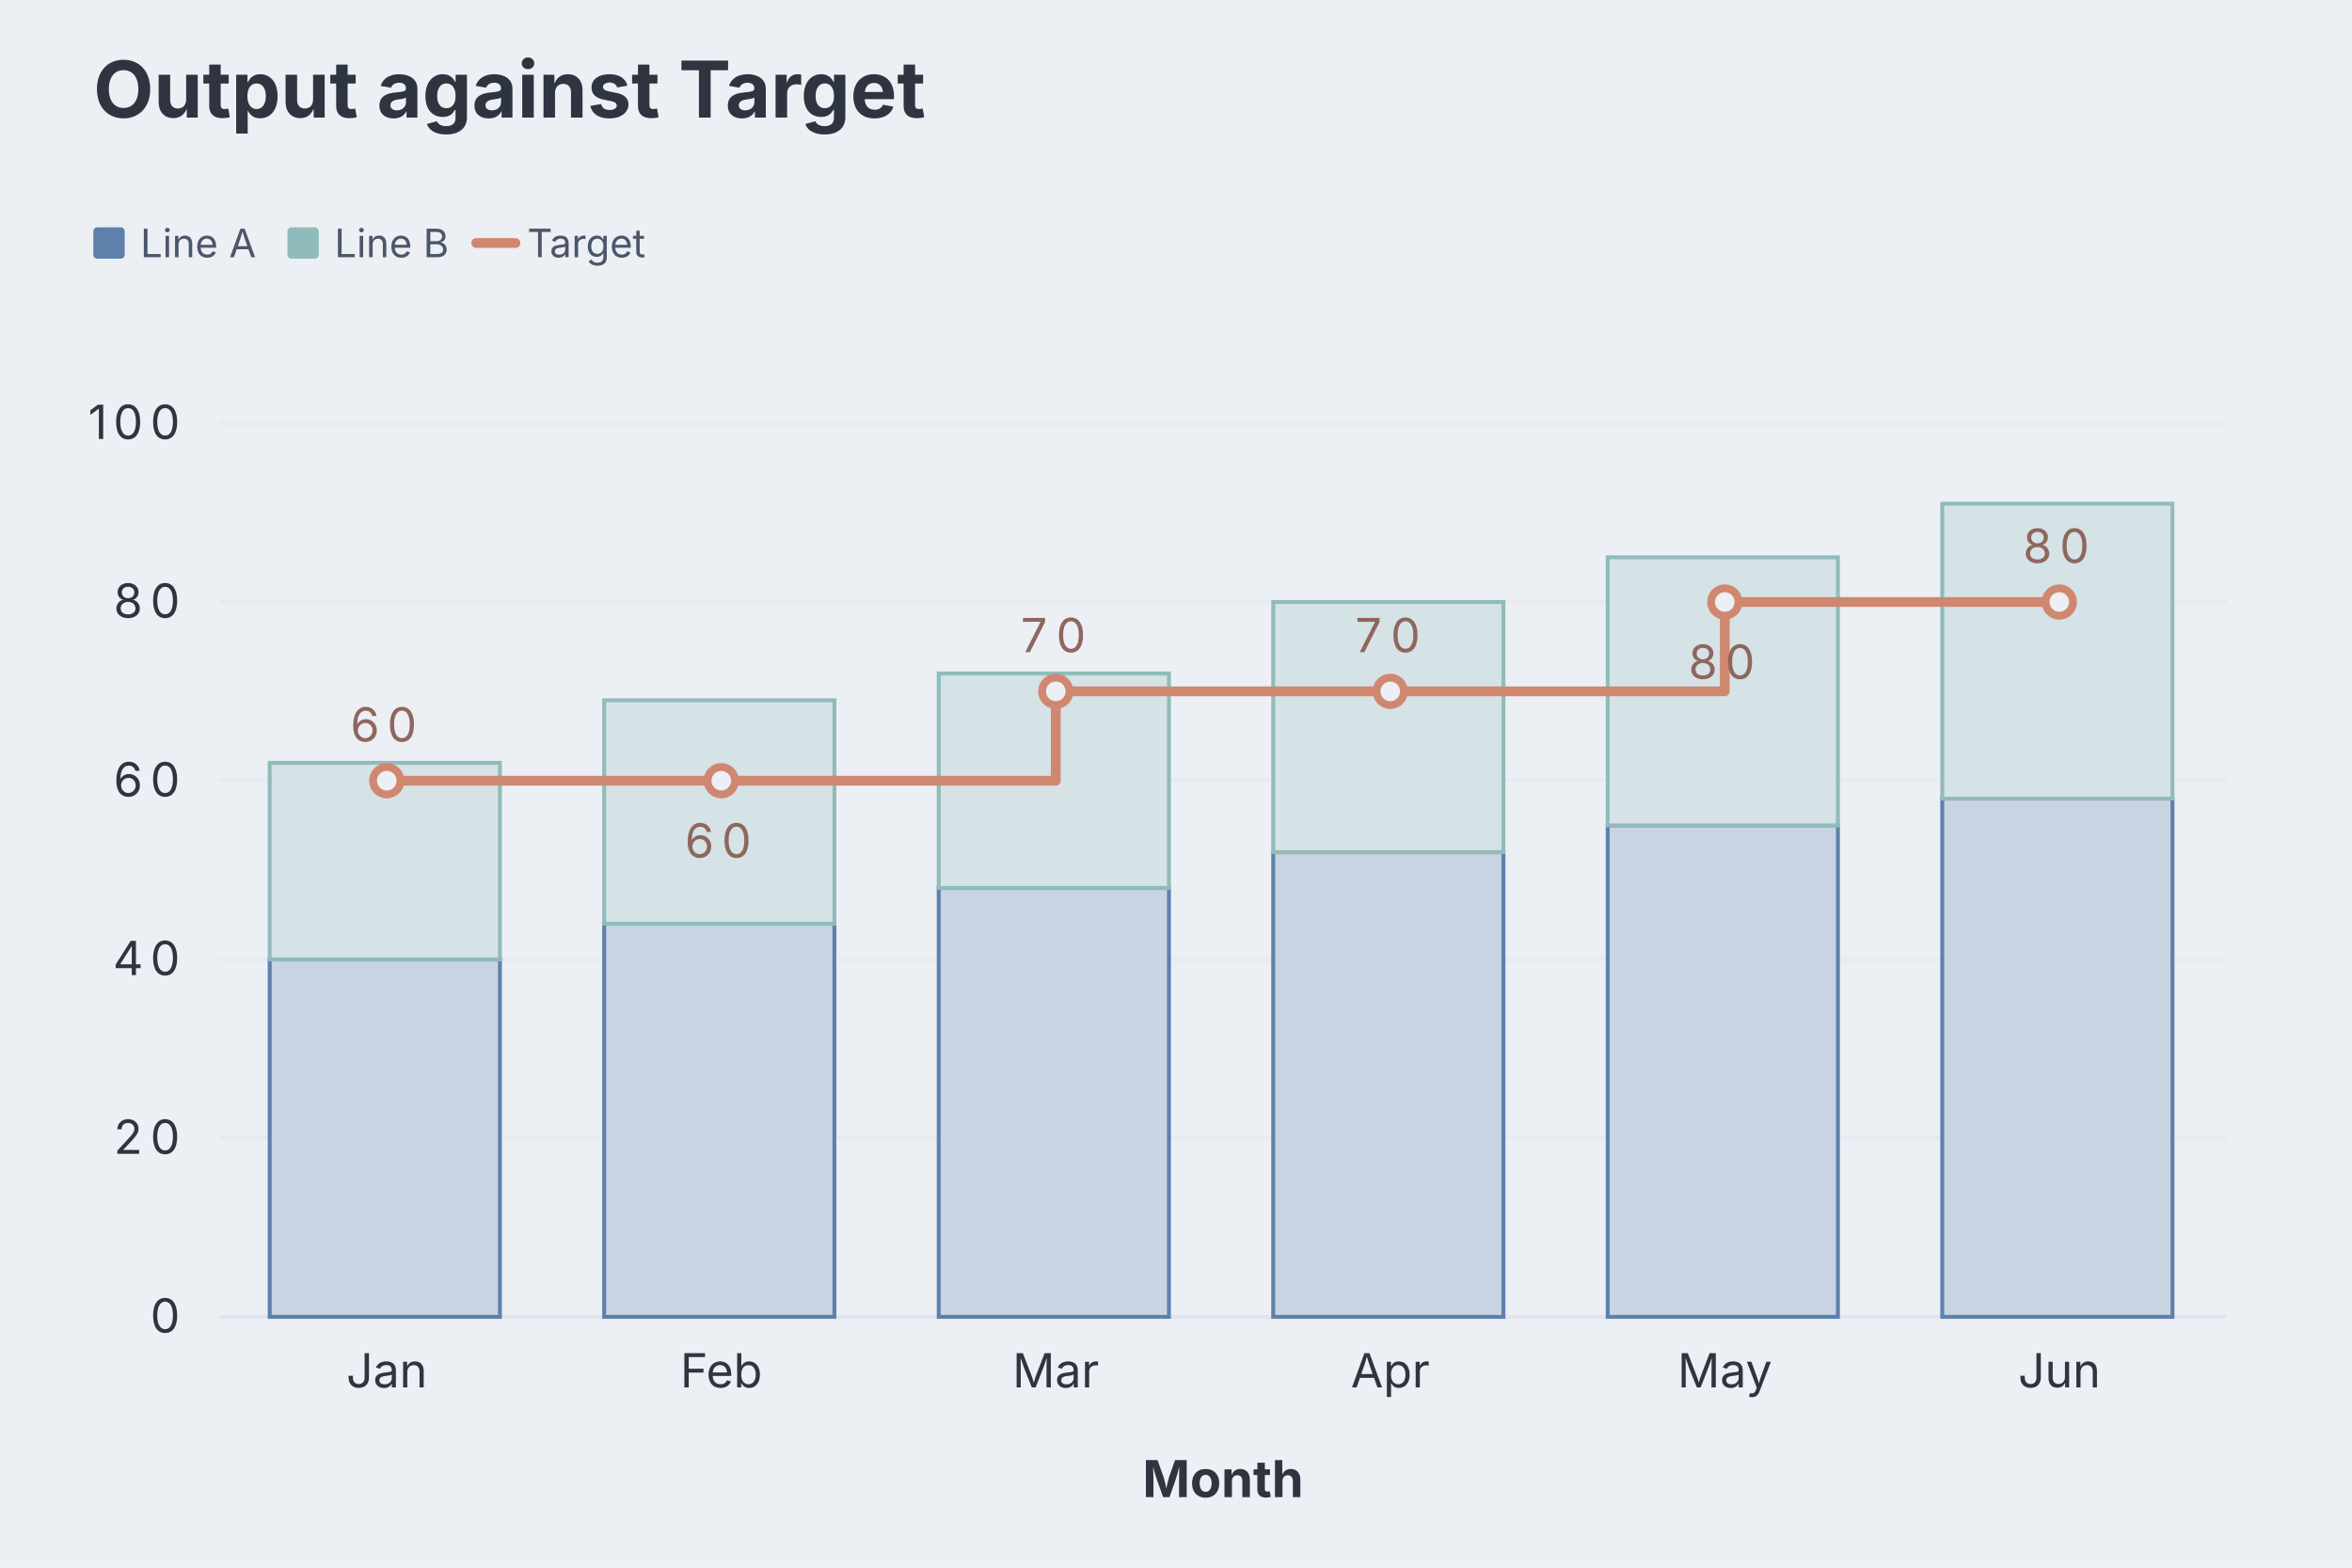
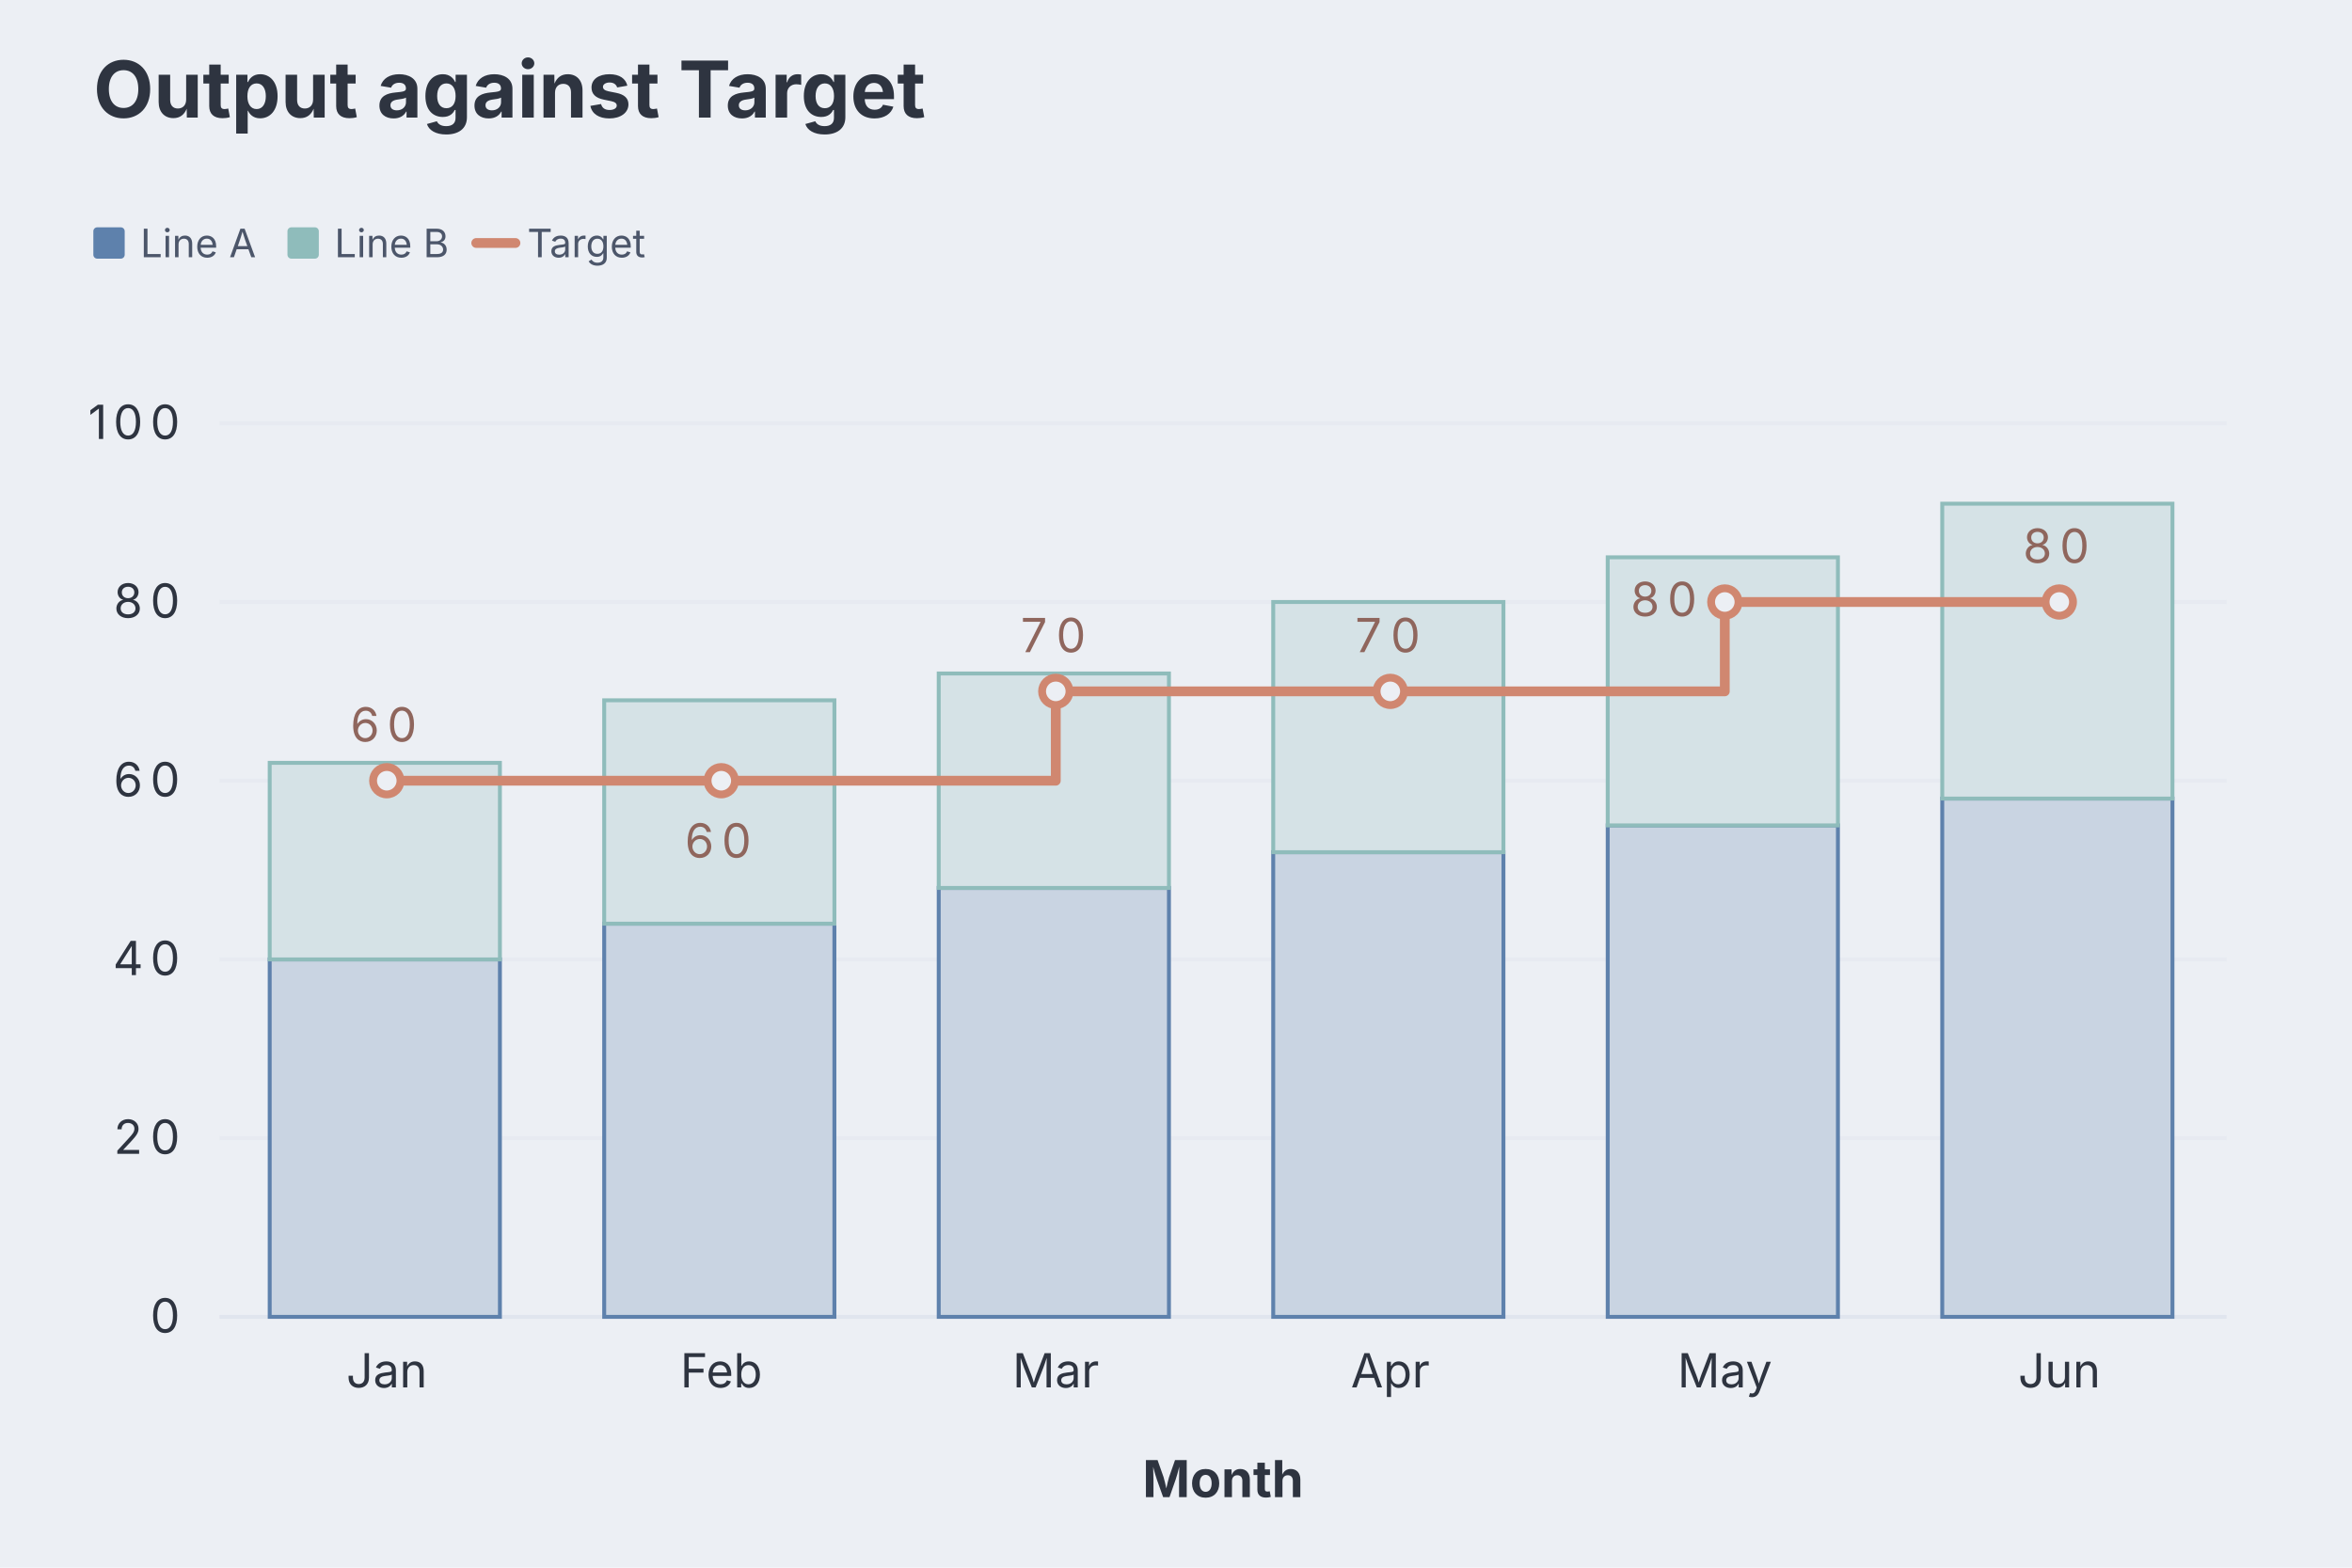
<svg xmlns="http://www.w3.org/2000/svg" aria-describedby="dgmo-desc-e075eb9a" role="img" aria-label="Output against Target — Bar diagram" width="600" height="400" viewBox="0 0 600 400" style="background: rgb(236, 239, 244); font-family: Inter, system-ui, Avenir, Helvetica, Arial, sans-serif;">
  <style>@media (hover:hover){svg:has(g.dgmo-series:hover) g.dgmo-series:not(:hover){opacity:0.4}svg:has([data-legend-entry="line a"]:hover) g.dgmo-series:not([data-series-name="Line A"]){opacity:0.4}svg:has(g.dgmo-series[data-series-name="Line A"]:hover):has([data-legend-entry="line a"]) [data-legend-entry]:not([data-legend-entry="line a"]){opacity:0.4}svg:has([data-legend-entry="line b"]:hover) g.dgmo-series:not([data-series-name="Line B"]){opacity:0.4}svg:has(g.dgmo-series[data-series-name="Line B"]:hover):has([data-legend-entry="line b"]) [data-legend-entry]:not([data-legend-entry="line b"]){opacity:0.4}svg:has([data-legend-entry="target"]:hover) g.dgmo-series:not([data-series-name="Target"]){opacity:0.4}svg:has(g.dgmo-series[data-series-name="Target"]:hover):has([data-legend-entry="target"]) [data-legend-entry]:not([data-legend-entry="target"]){opacity:0.4}}</style>
  <rect class="dgmo-canvas-bg" x="0" y="0" width="600" height="400" fill="#eceff4" />
  <text class="chart-title" x="23.812" y="30" text-anchor="start" fill="#2e3440" font-size="20" font-weight="bold" style="cursor: default;" data-line-number="1">Output against Target</text>
  <g transform="translate(0,48)">
    <g data-frame-legend="" data-dx="23.811700000000002" transform="translate(23.8117,0)">
      <g class="chart-legend" data-legend-active="series" data-legend-left="0" data-legend-right="149.75">
        <g transform="translate(0,0)" data-legend-group="series">
          <g data-legend-entry="line a" data-series-name="Line A">
            <rect x="0" y="0" width="49.52" height="28" fill="transparent" />
            <rect x="0" y="10" width="8" height="8" rx="1" fill="#5e81ac" />
            <text x="12" y="14" dominant-baseline="central" font-size="10" fill="#4c566a" font-family="Inter, system-ui, Avenir, Helvetica, Arial, sans-serif">Line A</text>
          </g>
          <g data-legend-entry="line b" data-series-name="Line B">
            <rect x="49.52" y="0" width="49.16" height="28" fill="transparent" />
            <rect x="49.52" y="10" width="8" height="8" rx="1" fill="#8fbcbb" />
            <text x="61.52" y="14" dominant-baseline="central" font-size="10" fill="#4c566a" font-family="Inter, system-ui, Avenir, Helvetica, Arial, sans-serif">Line B</text>
          </g>
          <g data-legend-entry="target" data-series-name="Target">
            <rect x="98.68" y="0" width="51.07" height="28" fill="transparent" />
            <line x1="97.68" x2="107.68" y1="14" y2="14" stroke="#d08770" stroke-width="2.5" stroke-linecap="round" />
            <text x="110.68" y="14" dominant-baseline="central" font-size="10" fill="#4c566a" font-family="Inter, system-ui, Avenir, Helvetica, Arial, sans-serif">Target</text>
          </g>
        </g>
      </g>
    </g>
  </g>
  <line x1="56" x2="568" y1="336" y2="336" stroke="#d8dee9" stroke-opacity="0.6" />
  <text class="dgmo-tick" x="42.124" y="340" text-anchor="middle" fill="#2e3440" font-size="12" font-family="Inter, system-ui, Avenir, Helvetica, Arial, sans-serif" pointer-events="none">
    <tspan x="42.12">0</tspan>
  </text>
  <line x1="56" x2="568" y1="290.4" y2="290.4" stroke="#d8dee9" stroke-opacity="0.25" />
  <text class="dgmo-tick" x="38.248" y="294.4" text-anchor="middle" fill="#2e3440" font-size="12" font-family="Inter, system-ui, Avenir, Helvetica, Arial, sans-serif" pointer-events="none">
    <tspan x="34.37">2</tspan>
    <tspan x="42.12">0</tspan>
  </text>
  <line x1="56" x2="568" y1="244.8" y2="244.8" stroke="#d8dee9" stroke-opacity="0.25" />
  <text class="dgmo-tick" x="38.248" y="248.8" text-anchor="middle" fill="#2e3440" font-size="12" font-family="Inter, system-ui, Avenir, Helvetica, Arial, sans-serif" pointer-events="none">
    <tspan x="34.37">4</tspan>
    <tspan x="42.12">0</tspan>
  </text>
  <line x1="56" x2="568" y1="199.2" y2="199.2" stroke="#d8dee9" stroke-opacity="0.25" />
  <text class="dgmo-tick" x="38.248" y="203.2" text-anchor="middle" fill="#2e3440" font-size="12" font-family="Inter, system-ui, Avenir, Helvetica, Arial, sans-serif" pointer-events="none">
    <tspan x="34.37">6</tspan>
    <tspan x="42.12">0</tspan>
  </text>
  <line x1="56" x2="568" y1="153.6" y2="153.6" stroke="#d8dee9" stroke-opacity="0.25" />
  <text class="dgmo-tick" x="38.248" y="157.6" text-anchor="middle" fill="#2e3440" font-size="12" font-family="Inter, system-ui, Avenir, Helvetica, Arial, sans-serif" pointer-events="none">
    <tspan x="34.37">8</tspan>
    <tspan x="42.12">0</tspan>
  </text>
  <line x1="56" x2="568" y1="108" y2="108" stroke="#d8dee9" stroke-opacity="0.25" />
  <text class="dgmo-tick" x="34.372" y="112" text-anchor="middle" fill="#2e3440" font-size="12" font-family="Inter, system-ui, Avenir, Helvetica, Arial, sans-serif" pointer-events="none">
    <tspan x="26.62">1</tspan>
    <tspan x="34.37">0</tspan>
    <tspan x="42.12">0</tspan>
  </text>
  <text class="dgmo-tick" fill="#2e3440" font-size="12" font-family="Inter, system-ui, Avenir, Helvetica, Arial, sans-serif" x="98.667" y="354" text-anchor="middle" pointer-events="none">Jan</text>
  <text class="dgmo-tick" fill="#2e3440" font-size="12" font-family="Inter, system-ui, Avenir, Helvetica, Arial, sans-serif" x="184" y="354" text-anchor="middle" pointer-events="none">Feb</text>
  <text class="dgmo-tick" fill="#2e3440" font-size="12" font-family="Inter, system-ui, Avenir, Helvetica, Arial, sans-serif" x="269.333" y="354" text-anchor="middle" pointer-events="none">Mar</text>
  <text class="dgmo-tick" fill="#2e3440" font-size="12" font-family="Inter, system-ui, Avenir, Helvetica, Arial, sans-serif" x="354.667" y="354" text-anchor="middle" pointer-events="none">Apr</text>
  <text class="dgmo-tick" fill="#2e3440" font-size="12" font-family="Inter, system-ui, Avenir, Helvetica, Arial, sans-serif" x="440" y="354" text-anchor="middle" pointer-events="none">May</text>
  <text class="dgmo-tick" fill="#2e3440" font-size="12" font-family="Inter, system-ui, Avenir, Helvetica, Arial, sans-serif" x="525.333" y="354" text-anchor="middle" pointer-events="none">Jun</text>
  <rect class="dgmo-plot-rect" x="56" y="108" width="512" height="228" fill="transparent" />
  <g class="dgmo-series" data-series-index="0" data-series-name="Line A" data-axis="left" data-color="#5e81ac" data-line-number="5" data-mark="bar">
    <rect class="dgmo-series-bar" data-x-index="0" data-line-number="9" x="68.8" y="244.8" width="58.73" height="91.2" fill="#c9d4e2" stroke="#5e81ac" stroke-width="1" />
    <circle class="dgmo-pt" data-series-index="0" data-series-name="Line A" data-color="#5e81ac" data-x-index="0" data-x-label="Jan" data-value="40" data-line-number="9" cx="98.67" cy="244.8" r="0" fill="#5e81ac" />
    <rect class="dgmo-series-bar" data-x-index="1" data-line-number="10" x="154.13" y="235.68" width="58.73" height="100.32" fill="#c9d4e2" stroke="#5e81ac" stroke-width="1" />
    <circle class="dgmo-pt" data-series-index="0" data-series-name="Line A" data-color="#5e81ac" data-x-index="1" data-x-label="Feb" data-value="44" data-line-number="10" cx="184" cy="235.68" r="0" fill="#5e81ac" />
    <rect class="dgmo-series-bar" data-x-index="2" data-line-number="11" x="239.47" y="226.56" width="58.73" height="109.44" fill="#c9d4e2" stroke="#5e81ac" stroke-width="1" />
    <circle class="dgmo-pt" data-series-index="0" data-series-name="Line A" data-color="#5e81ac" data-x-index="2" data-x-label="Mar" data-value="48" data-line-number="11" cx="269.33" cy="226.56" r="0" fill="#5e81ac" />
    <rect class="dgmo-series-bar" data-x-index="3" data-line-number="12" x="324.8" y="217.44" width="58.73" height="118.56" fill="#c9d4e2" stroke="#5e81ac" stroke-width="1" />
    <circle class="dgmo-pt" data-series-index="0" data-series-name="Line A" data-color="#5e81ac" data-x-index="3" data-x-label="Apr" data-value="52" data-line-number="12" cx="354.67" cy="217.44" r="0" fill="#5e81ac" />
    <rect class="dgmo-series-bar" data-x-index="4" data-line-number="13" x="410.13" y="210.6" width="58.73" height="125.4" fill="#c9d4e2" stroke="#5e81ac" stroke-width="1" />
    <circle class="dgmo-pt" data-series-index="0" data-series-name="Line A" data-color="#5e81ac" data-x-index="4" data-x-label="May" data-value="55" data-line-number="13" cx="440" cy="210.6" r="0" fill="#5e81ac" />
    <rect class="dgmo-series-bar" data-x-index="5" data-line-number="14" x="495.47" y="203.76" width="58.73" height="132.24" fill="#c9d4e2" stroke="#5e81ac" stroke-width="1" />
    <circle class="dgmo-pt" data-series-index="0" data-series-name="Line A" data-color="#5e81ac" data-x-index="5" data-x-label="Jun" data-value="58" data-line-number="14" cx="525.33" cy="203.76" r="0" fill="#5e81ac" />
  </g>
  <g class="dgmo-series" data-series-index="1" data-series-name="Line B" data-axis="left" data-color="#8fbcbb" data-line-number="6" data-mark="bar">
    <rect class="dgmo-series-bar" data-x-index="0" data-line-number="9" x="68.8" y="194.64" width="58.73" height="50.16" fill="#d5e2e6" stroke="#8fbcbb" stroke-width="1" />
    <circle class="dgmo-pt" data-series-index="1" data-series-name="Line B" data-color="#8fbcbb" data-x-index="0" data-x-label="Jan" data-value="22" data-line-number="9" cx="98.67" cy="194.64" r="0" fill="#8fbcbb" />
    <rect class="dgmo-series-bar" data-x-index="1" data-line-number="10" x="154.13" y="178.68" width="58.73" height="57" fill="#d5e2e6" stroke="#8fbcbb" stroke-width="1" />
    <circle class="dgmo-pt" data-series-index="1" data-series-name="Line B" data-color="#8fbcbb" data-x-index="1" data-x-label="Feb" data-value="25" data-line-number="10" cx="184" cy="178.68" r="0" fill="#8fbcbb" />
    <rect class="dgmo-series-bar" data-x-index="2" data-line-number="11" x="239.47" y="171.84" width="58.73" height="54.72" fill="#d5e2e6" stroke="#8fbcbb" stroke-width="1" />
    <circle class="dgmo-pt" data-series-index="1" data-series-name="Line B" data-color="#8fbcbb" data-x-index="2" data-x-label="Mar" data-value="24" data-line-number="11" cx="269.33" cy="171.84" r="0" fill="#8fbcbb" />
    <rect class="dgmo-series-bar" data-x-index="3" data-line-number="12" x="324.8" y="153.6" width="58.73" height="63.84" fill="#d5e2e6" stroke="#8fbcbb" stroke-width="1" />
    <circle class="dgmo-pt" data-series-index="1" data-series-name="Line B" data-color="#8fbcbb" data-x-index="3" data-x-label="Apr" data-value="28" data-line-number="12" cx="354.67" cy="153.6" r="0" fill="#8fbcbb" />
    <rect class="dgmo-series-bar" data-x-index="4" data-line-number="13" x="410.13" y="142.2" width="58.73" height="68.4" fill="#d5e2e6" stroke="#8fbcbb" stroke-width="1" />
    <circle class="dgmo-pt" data-series-index="1" data-series-name="Line B" data-color="#8fbcbb" data-x-index="4" data-x-label="May" data-value="30" data-line-number="13" cx="440" cy="142.2" r="0" fill="#8fbcbb" />
    <rect class="dgmo-series-bar" data-x-index="5" data-line-number="14" x="495.47" y="128.52" width="58.73" height="75.24" fill="#d5e2e6" stroke="#8fbcbb" stroke-width="1" />
    <circle class="dgmo-pt" data-series-index="1" data-series-name="Line B" data-color="#8fbcbb" data-x-index="5" data-x-label="Jun" data-value="33" data-line-number="14" cx="525.33" cy="128.52" r="0" fill="#8fbcbb" />
  </g>
  <g class="dgmo-series" data-series-index="2" data-series-name="Target" data-axis="left" data-color="#d08770" data-line-number="7">
    <path class="dgmo-series-line" d="M98.667,199.2L184,199.2L184,199.2L269.333,199.2L269.333,176.4L354.667,176.4L354.667,176.4L440,176.4L440,153.6L525.333,153.6L525.333,153.6" fill="none" stroke="#d08770" stroke-width="2.5" stroke-linejoin="round" stroke-linecap="round" />
    <path class="dgmo-series-hit" d="M98.667,199.2L184,199.2L184,199.2L269.333,199.2L269.333,176.4L354.667,176.4L354.667,176.4L440,176.4L440,153.6L525.333,153.6L525.333,153.6" fill="none" stroke="transparent" stroke-width="16" stroke-linejoin="round" stroke-linecap="round" />
    <circle class="dgmo-pt" data-series-index="2" data-series-name="Target" data-color="#d08770" data-x-index="0" data-x-label="Jan" data-value="60" data-line-number="9" cx="98.667" cy="199.2" r="3.5" fill="#eceff4" stroke="#d08770" stroke-width="2" />
    <circle class="dgmo-pt" data-series-index="2" data-series-name="Target" data-color="#d08770" data-x-index="1" data-x-label="Feb" data-value="60" data-line-number="10" cx="184" cy="199.2" r="3.5" fill="#eceff4" stroke="#d08770" stroke-width="2" />
    <circle class="dgmo-pt" data-series-index="2" data-series-name="Target" data-color="#d08770" data-x-index="2" data-x-label="Mar" data-value="70" data-line-number="11" cx="269.333" cy="176.4" r="3.5" fill="#eceff4" stroke="#d08770" stroke-width="2" />
    <circle class="dgmo-pt" data-series-index="2" data-series-name="Target" data-color="#d08770" data-x-index="3" data-x-label="Apr" data-value="70" data-line-number="12" cx="354.667" cy="176.4" r="3.5" fill="#eceff4" stroke="#d08770" stroke-width="2" />
    <circle class="dgmo-pt" data-series-index="2" data-series-name="Target" data-color="#d08770" data-x-index="4" data-x-label="May" data-value="80" data-line-number="13" cx="440" cy="153.6" r="3.5" fill="#eceff4" stroke="#d08770" stroke-width="2" />
    <circle class="dgmo-pt" data-series-index="2" data-series-name="Target" data-color="#d08770" data-x-index="5" data-x-label="Jun" data-value="80" data-line-number="14" cx="525.333" cy="153.6" r="3.5" fill="#eceff4" stroke="#d08770" stroke-width="2" />
  </g>
  <text x="98.667" y="189.2" text-anchor="middle" fill="#8f665d" font-size="12" font-family="Inter, system-ui, Avenir, Helvetica, Arial, sans-serif" data-series-name="Target" pointer-events="none">
    <tspan x="94.79">6</tspan>
    <tspan x="102.54">0</tspan>
  </text>
  <text x="184" y="218.8" text-anchor="middle" fill="#8f665d" font-size="12" font-family="Inter, system-ui, Avenir, Helvetica, Arial, sans-serif" data-series-name="Target" pointer-events="none">
    <tspan x="180.12">6</tspan>
    <tspan x="187.88">0</tspan>
  </text>
  <text x="269.333" y="166.4" text-anchor="middle" fill="#8f665d" font-size="12" font-family="Inter, system-ui, Avenir, Helvetica, Arial, sans-serif" data-series-name="Target" pointer-events="none">
    <tspan x="265.46">7</tspan>
    <tspan x="273.21">0</tspan>
  </text>
  <text x="354.667" y="166.4" text-anchor="middle" fill="#8f665d" font-size="12" font-family="Inter, system-ui, Avenir, Helvetica, Arial, sans-serif" data-series-name="Target" pointer-events="none">
    <tspan x="350.79">7</tspan>
    <tspan x="358.54">0</tspan>
  </text>
-   <text x="440" y="173.2" text-anchor="middle" fill="#8f665d" font-size="12" font-family="Inter, system-ui, Avenir, Helvetica, Arial, sans-serif" data-series-name="Target" pointer-events="none">
-     <tspan x="436.12">8</tspan>
-     <tspan x="443.88">0</tspan>
+   <text x="425.248" y="157.2" text-anchor="middle" fill="#8f665d" font-size="12" font-family="Inter, system-ui, Avenir, Helvetica, Arial, sans-serif" data-series-name="Target" pointer-events="none">
+     <tspan x="421.37">8</tspan>
+     <tspan x="429.12">0</tspan>
  </text>
  <text x="525.333" y="143.6" text-anchor="middle" fill="#8f665d" font-size="12" font-family="Inter, system-ui, Avenir, Helvetica, Arial, sans-serif" data-series-name="Target" pointer-events="none">
    <tspan x="521.46">8</tspan>
    <tspan x="529.21">0</tspan>
  </text>
  <text x="312" y="382" text-anchor="middle" fill="#2e3440" font-size="13" font-family="Inter, system-ui, Avenir, Helvetica, Arial, sans-serif" font-weight="bold" pointer-events="none">Month</text>
</svg>
